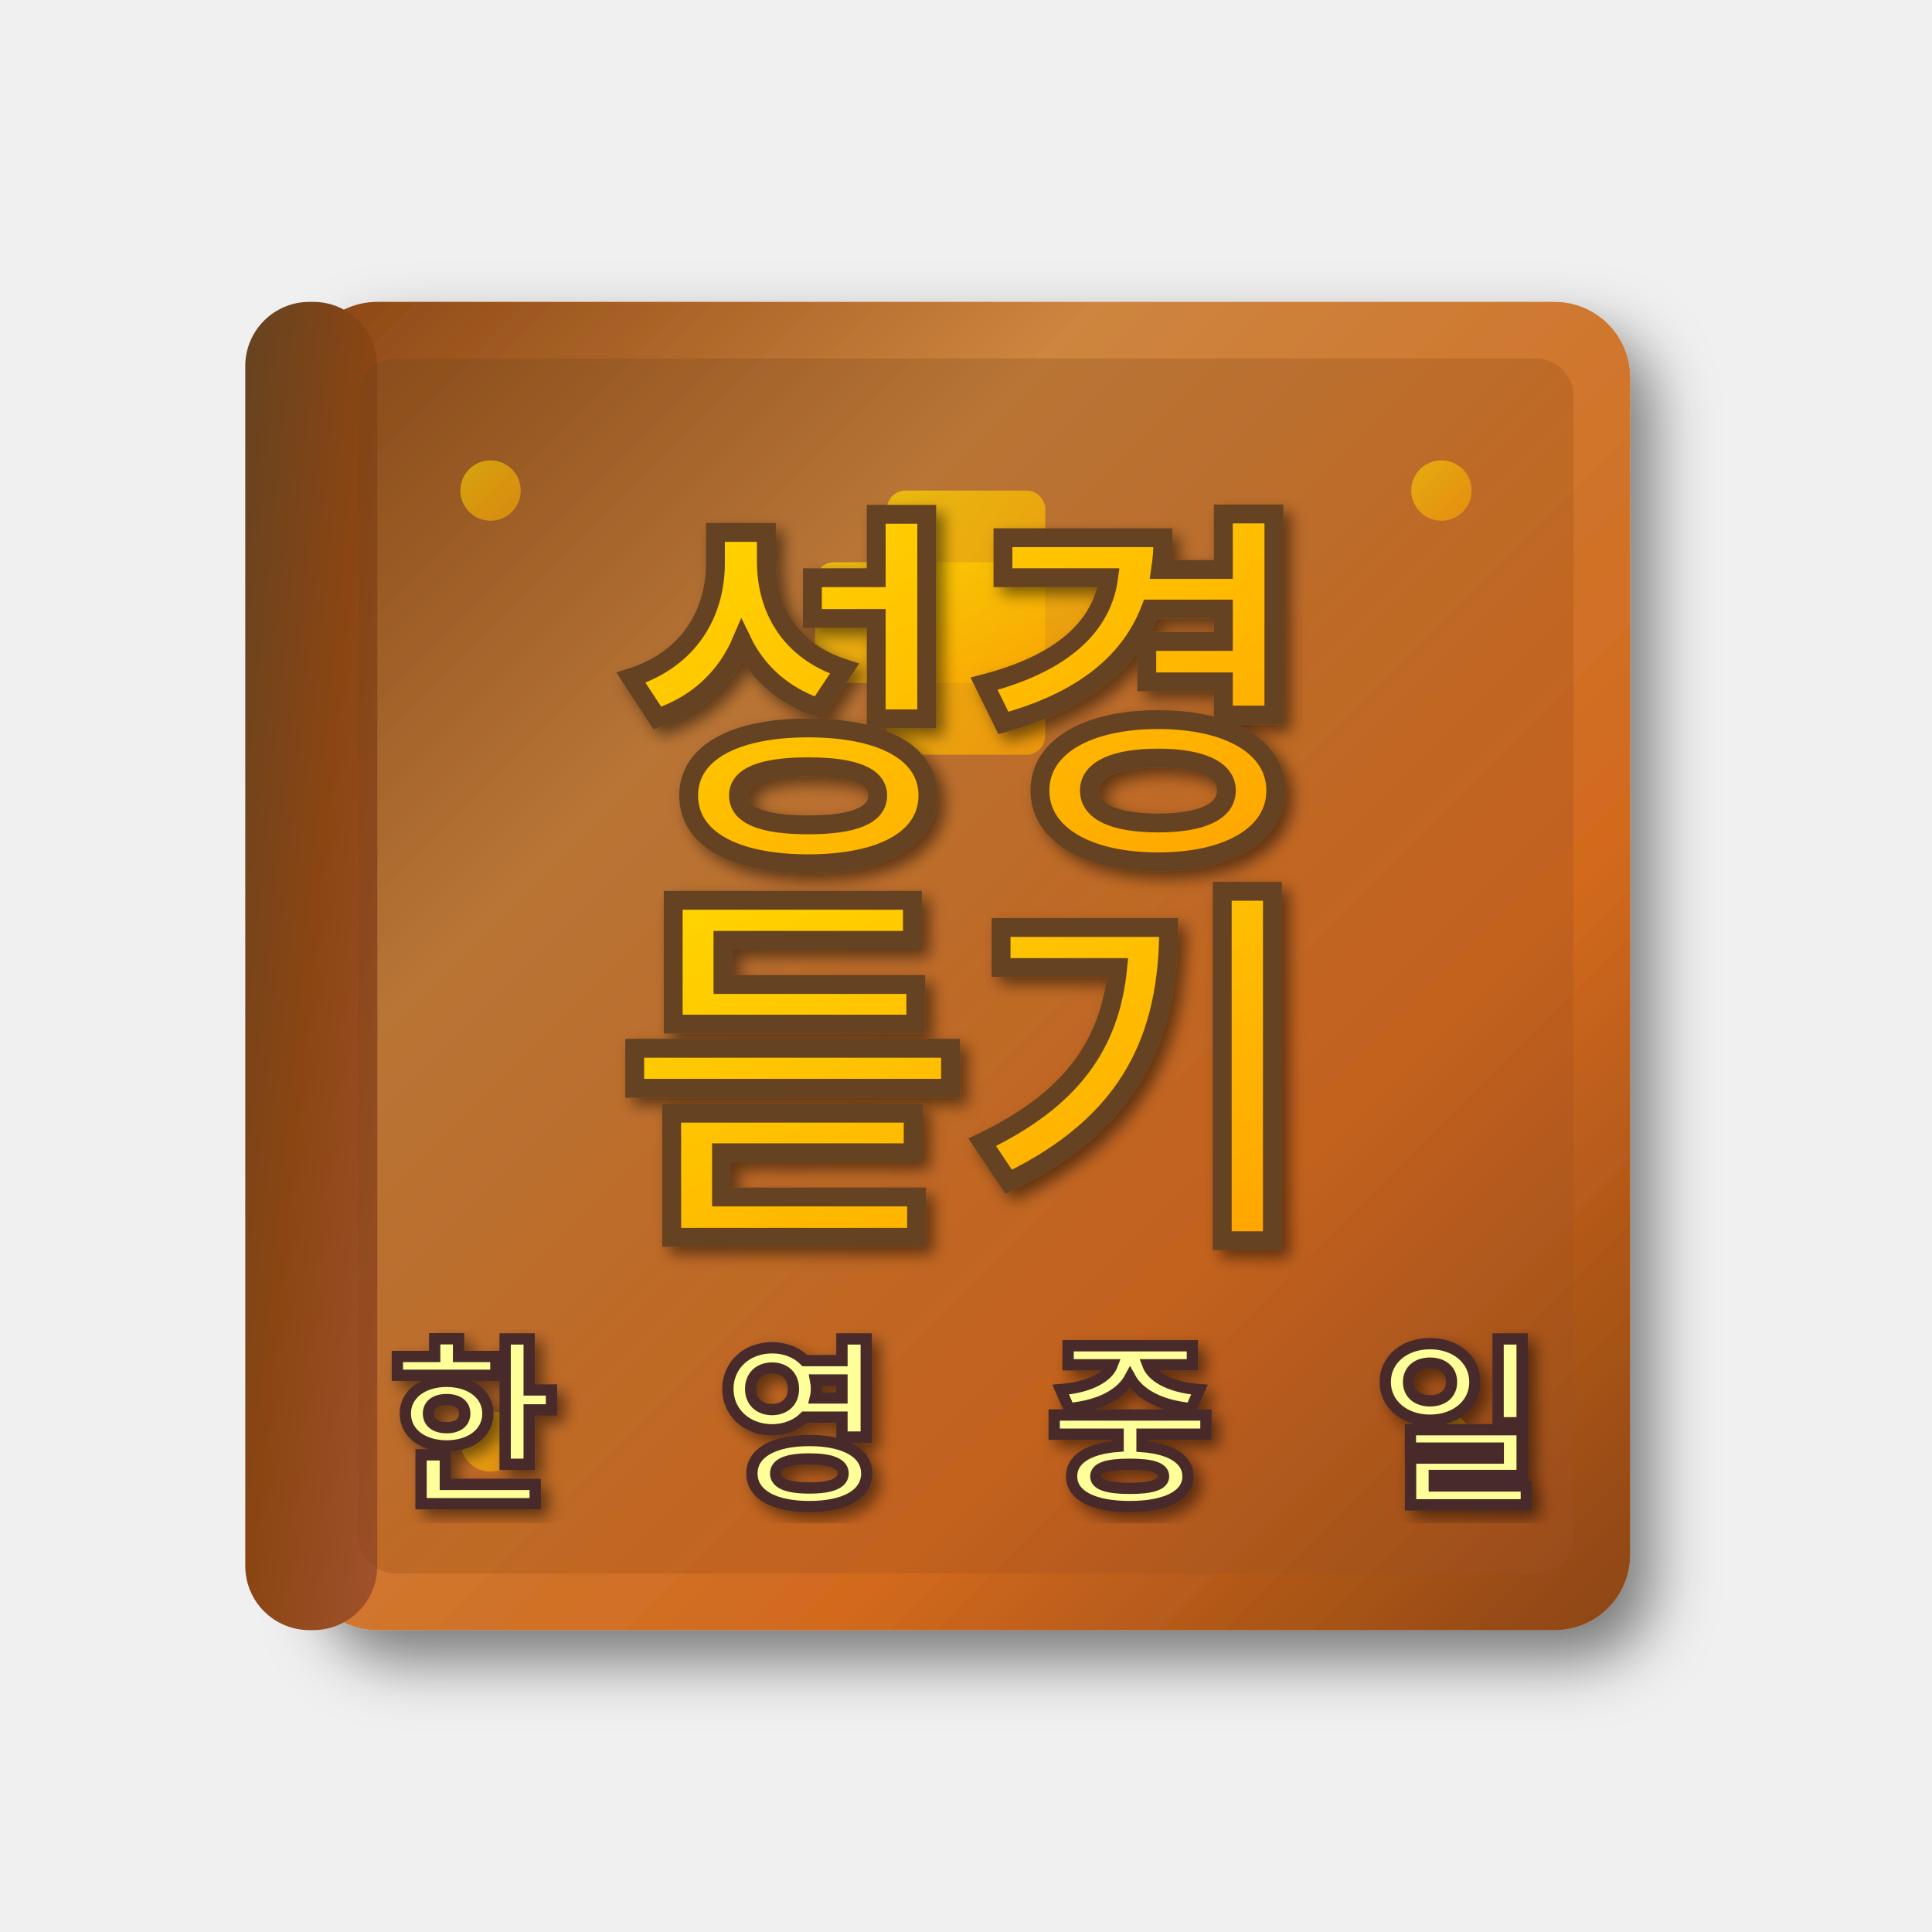
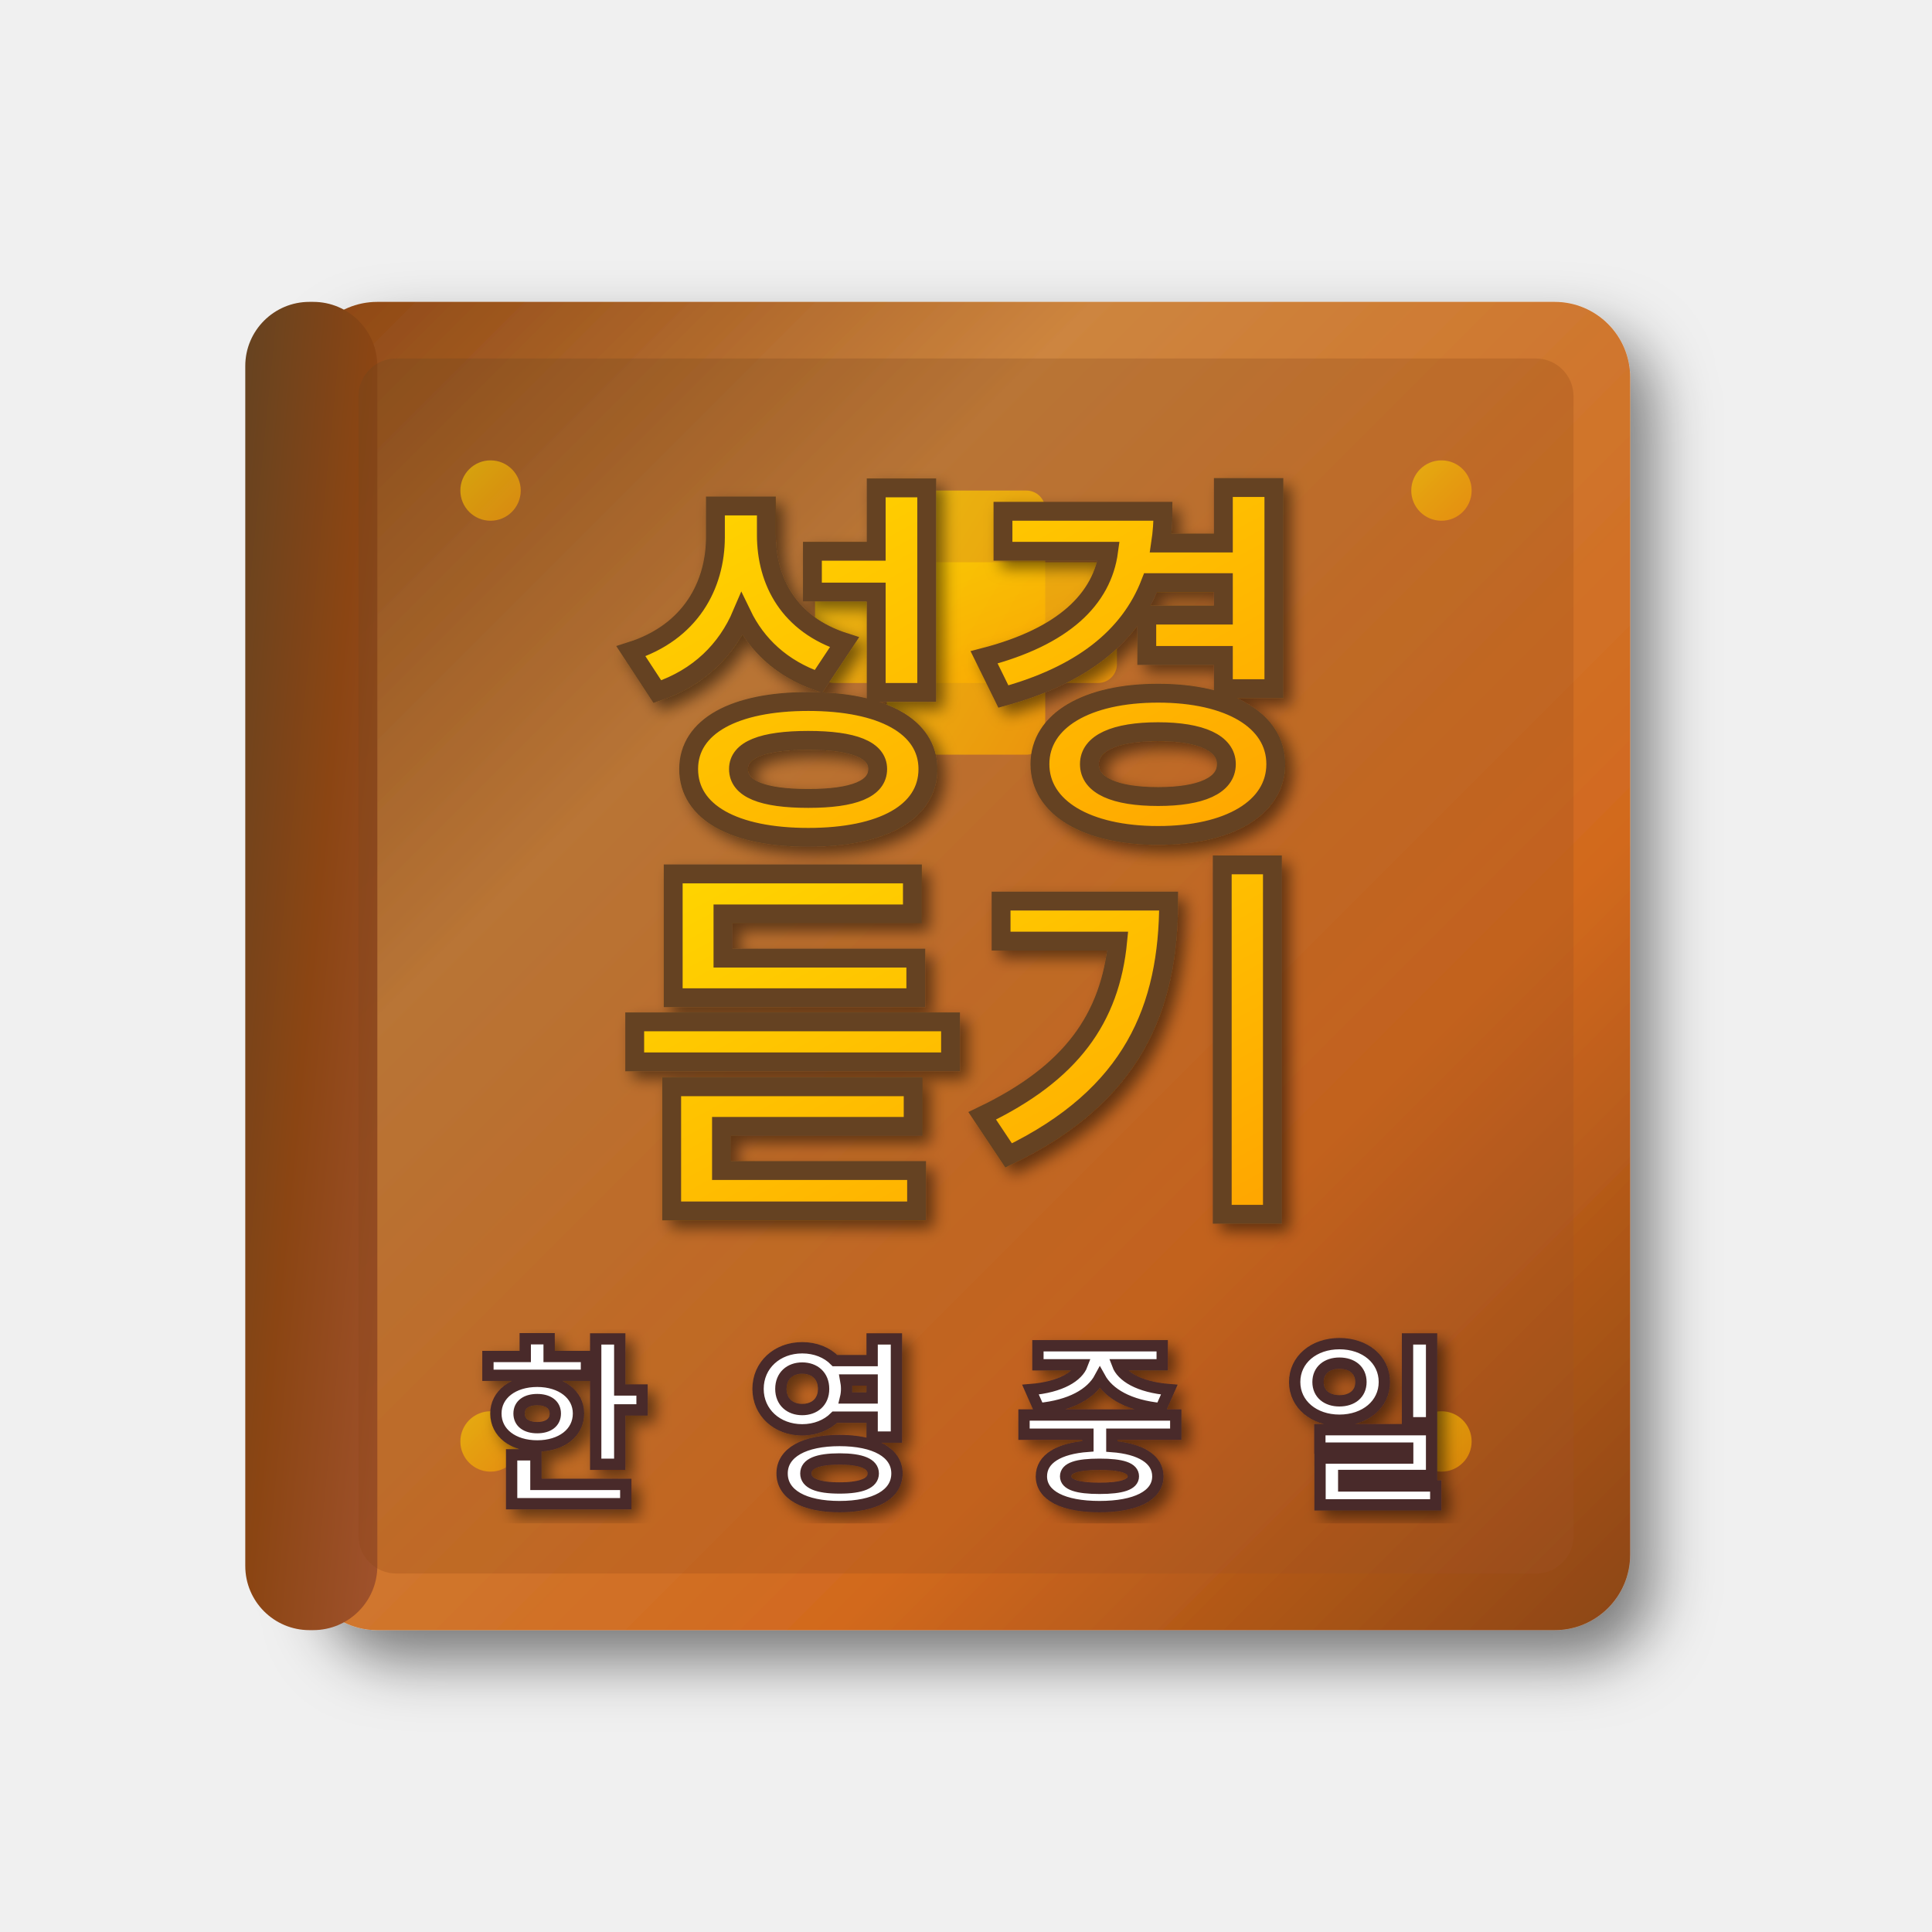
<svg xmlns="http://www.w3.org/2000/svg" width="512" height="512" viewBox="0 0 512 512">
  <defs>
    <linearGradient id="wood2" x1="0%" y1="0%" x2="100%" y2="100%">
      <stop offset="0%" style="stop-color:#8B4513;stop-opacity:1" />
      <stop offset="30%" style="stop-color:#CD853F;stop-opacity:1" />
      <stop offset="70%" style="stop-color:#D2691E;stop-opacity:1" />
      <stop offset="100%" style="stop-color:#8B4513;stop-opacity:1" />
    </linearGradient>
    <linearGradient id="woodDark2" x1="0%" y1="0%" x2="100%" y2="100%">
      <stop offset="0%" style="stop-color:#654321;stop-opacity:1" />
      <stop offset="50%" style="stop-color:#8B4513;stop-opacity:1" />
      <stop offset="100%" style="stop-color:#A0522D;stop-opacity:1" />
    </linearGradient>
    <linearGradient id="gold2" x1="0%" y1="0%" x2="100%" y2="100%">
      <stop offset="0%" style="stop-color:#FFD700;stop-opacity:1" />
      <stop offset="100%" style="stop-color:#FFA500;stop-opacity:1" />
    </linearGradient>
    <filter id="shadow2">
      <feDropShadow dx="6" dy="8" stdDeviation="8" flood-color="#000000" flood-opacity="0.5" />
    </filter>
    <filter id="textShadow">
      <feDropShadow dx="2" dy="2" stdDeviation="2" flood-color="#000000" flood-opacity="0.5" />
    </filter>
  </defs>
  <rect x="80" y="80" width="352" height="352" rx="20" ry="20" fill="url(#wood2)" filter="url(#shadow2)" />
  <rect x="65" y="80" width="35" height="352" rx="17" ry="17" fill="url(#woodDark2)" />
  <rect x="95" y="95" width="322" height="322" rx="10" fill="url(#woodDark2)" opacity="0.25" />
  <rect x="235" y="130" width="42" height="70" rx="5" fill="url(#gold2)" opacity="0.7" />
  <rect x="216" y="149" width="80" height="32" rx="5" fill="url(#gold2)" opacity="0.7" />
  <g stroke="url(#woodDark2)" stroke-width="1.5" opacity="0.4">
    <line x1="110" y1="140" x2="402" y2="140" />
    <line x1="110" y1="160" x2="402" y2="160" />
    <line x1="110" y1="380" x2="402" y2="380" />
    <line x1="110" y1="400" x2="402" y2="400" />
  </g>
  <g fill="url(#gold2)" opacity="0.6">
    <circle cx="130" cy="130" r="8" />
    <circle cx="382" cy="130" r="8" />
    <circle cx="130" cy="382" r="8" />
    <circle cx="382" cy="382" r="8" />
  </g>
-   <text x="256" y="220" font-family="Arial, sans-serif" font-size="100" font-weight="bold" text-anchor="middle" fill="url(#gold2)" stroke="#654321" stroke-width="5" filter="url(#textShadow)">성경</text>
-   <text x="256" y="320" font-family="Arial, sans-serif" font-size="100" font-weight="bold" text-anchor="middle" fill="url(#gold2)" stroke="#654321" stroke-width="5" filter="url(#textShadow)">듣기</text>
-   <text x="256" y="395" font-family="Arial, sans-serif" font-size="48" font-weight="bold" text-anchor="middle" fill="#FFFF99" stroke="#4A2C2A" stroke-width="3" filter="url(#textShadow)" letter-spacing="16px">한 영 중 일</text>
+   <text x="256" y="213" font-family="Arial, sans-serif" font-size="100" font-weight="bold" text-anchor="middle" fill="url(#gold2)" stroke="#654321" stroke-width="5" filter="url(#textShadow)">성경</text>
+   <text x="256" y="313" font-family="Arial, sans-serif" font-size="100" font-weight="bold" text-anchor="middle" fill="url(#gold2)" stroke="#654321" stroke-width="5" filter="url(#textShadow)">듣기</text>
+   <text x="256" y="395" font-family="Arial, sans-serif" font-size="48" font-weight="bold" text-anchor="middle" fill="#FFFFFF" stroke="#4A2C2A" stroke-width="3" filter="url(#textShadow)" letter-spacing="8px">한 영 중 일</text>
</svg>
